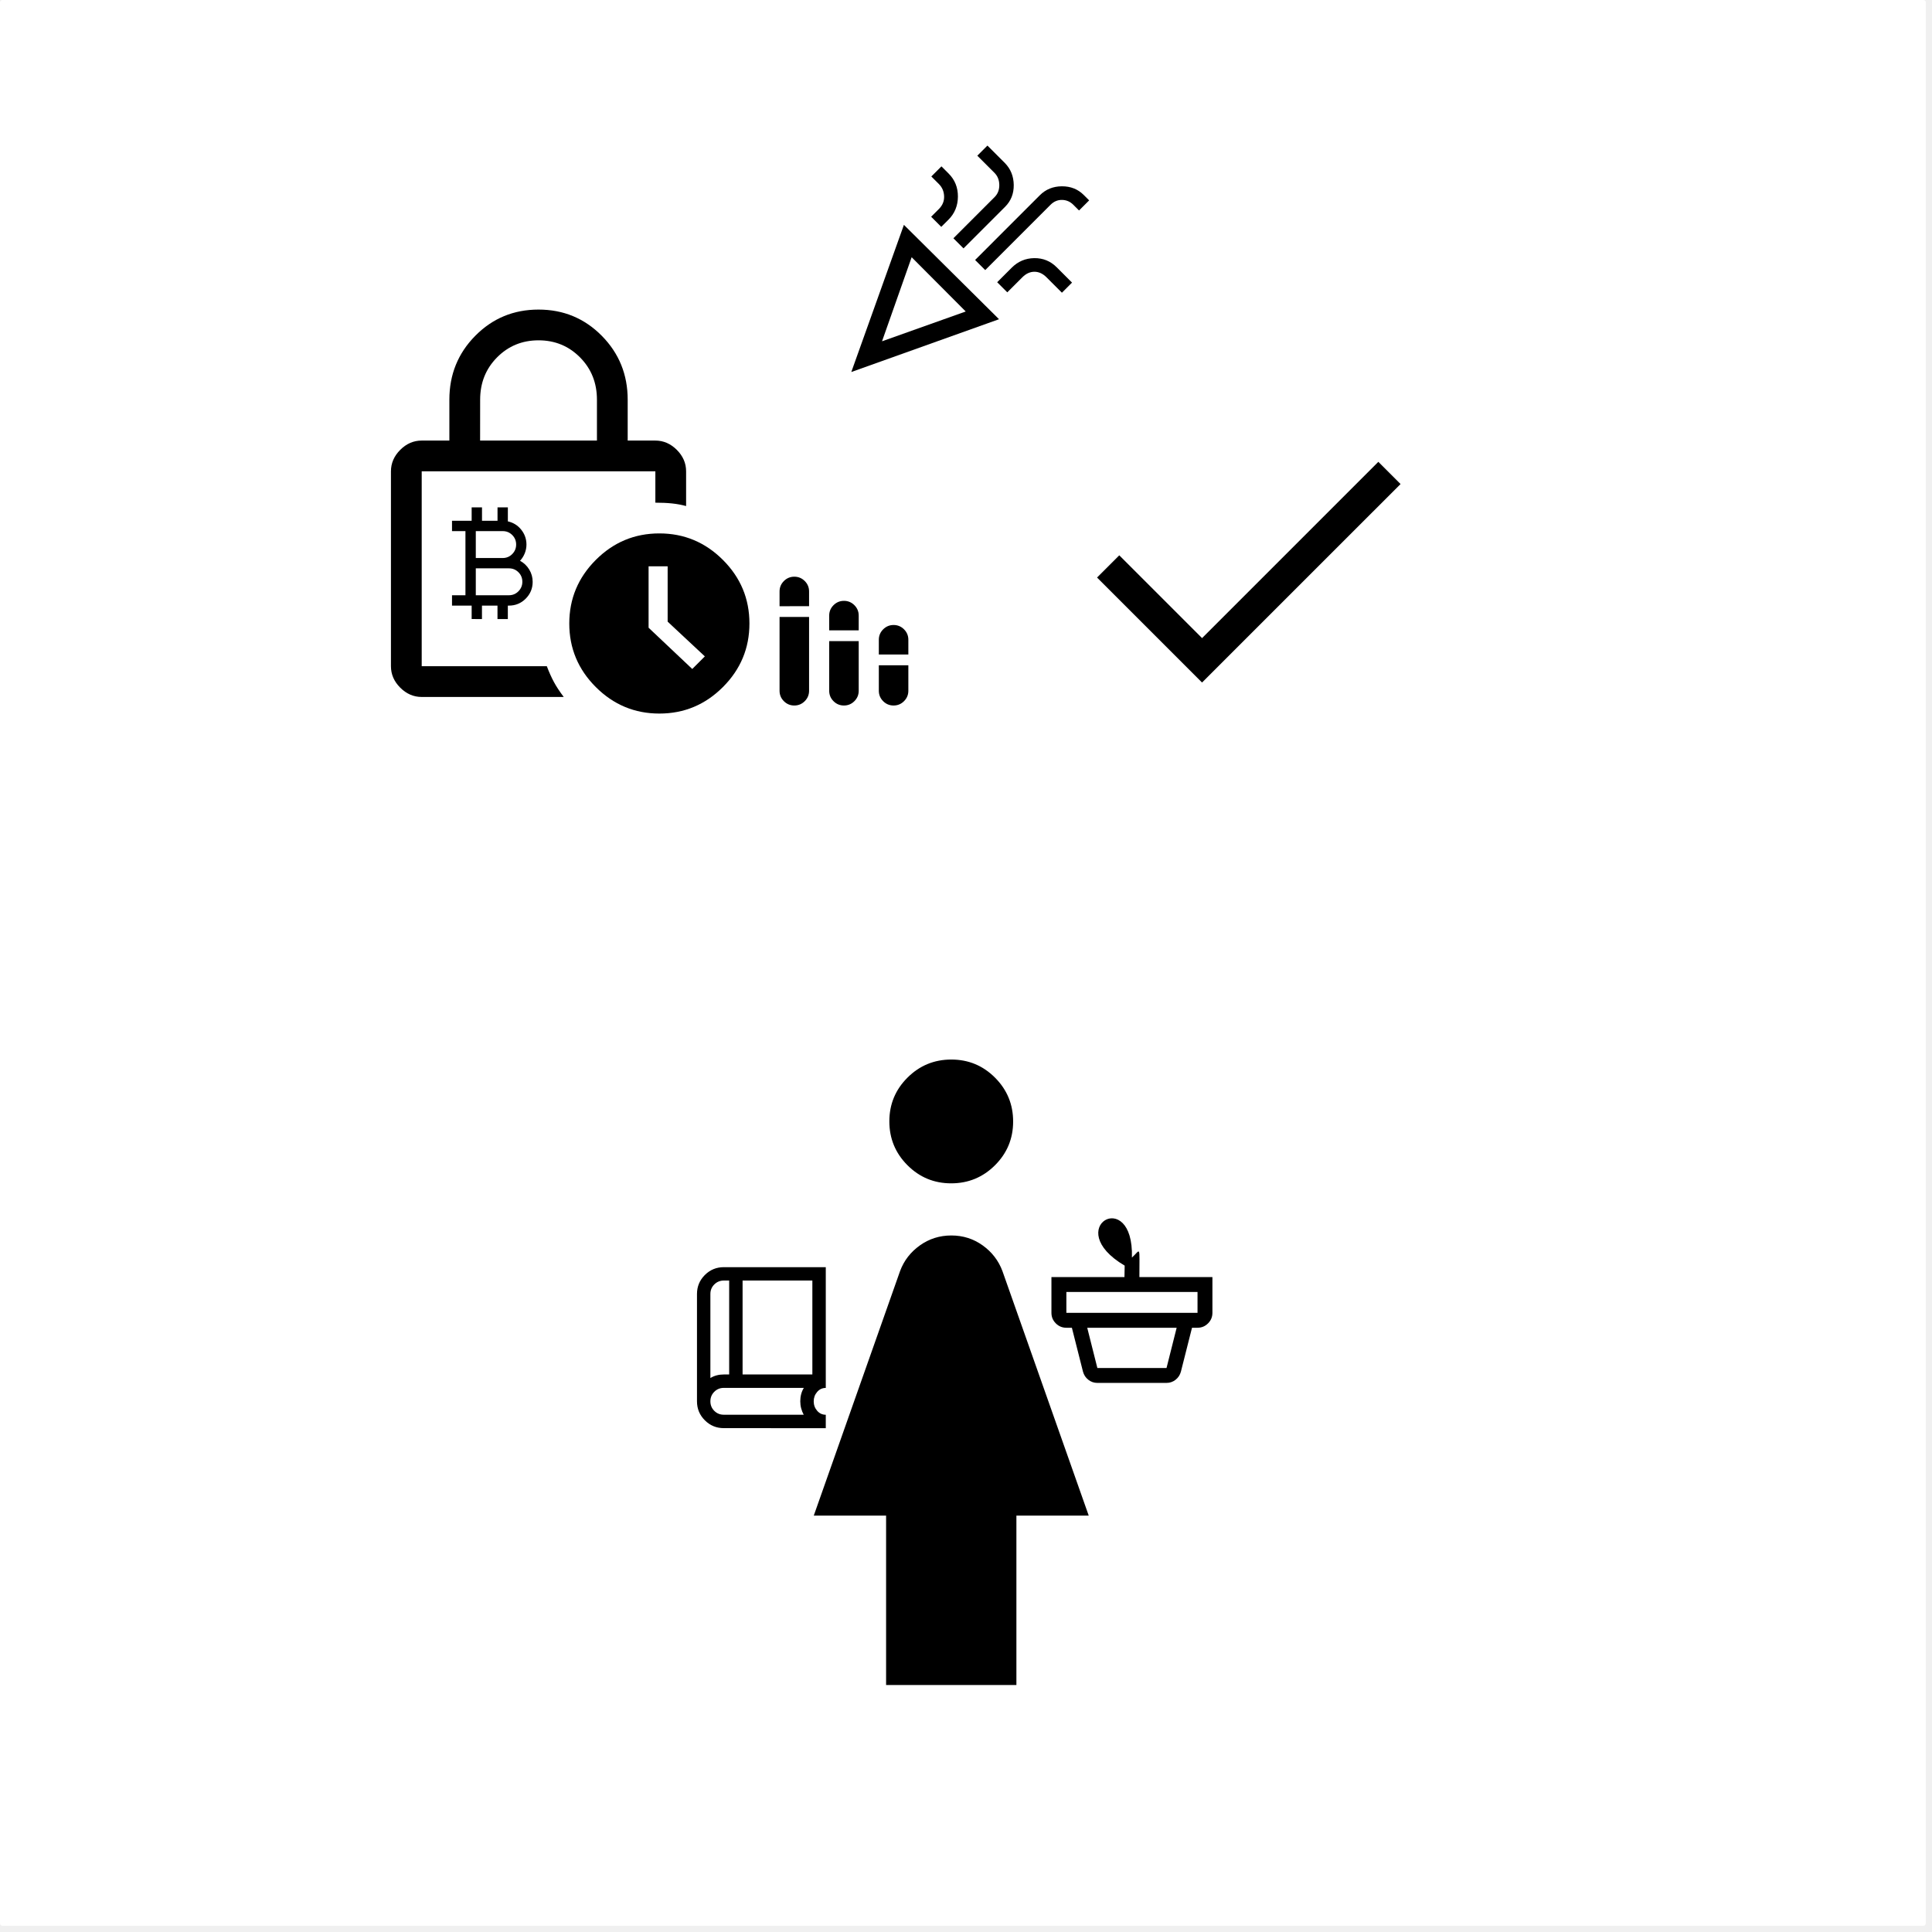
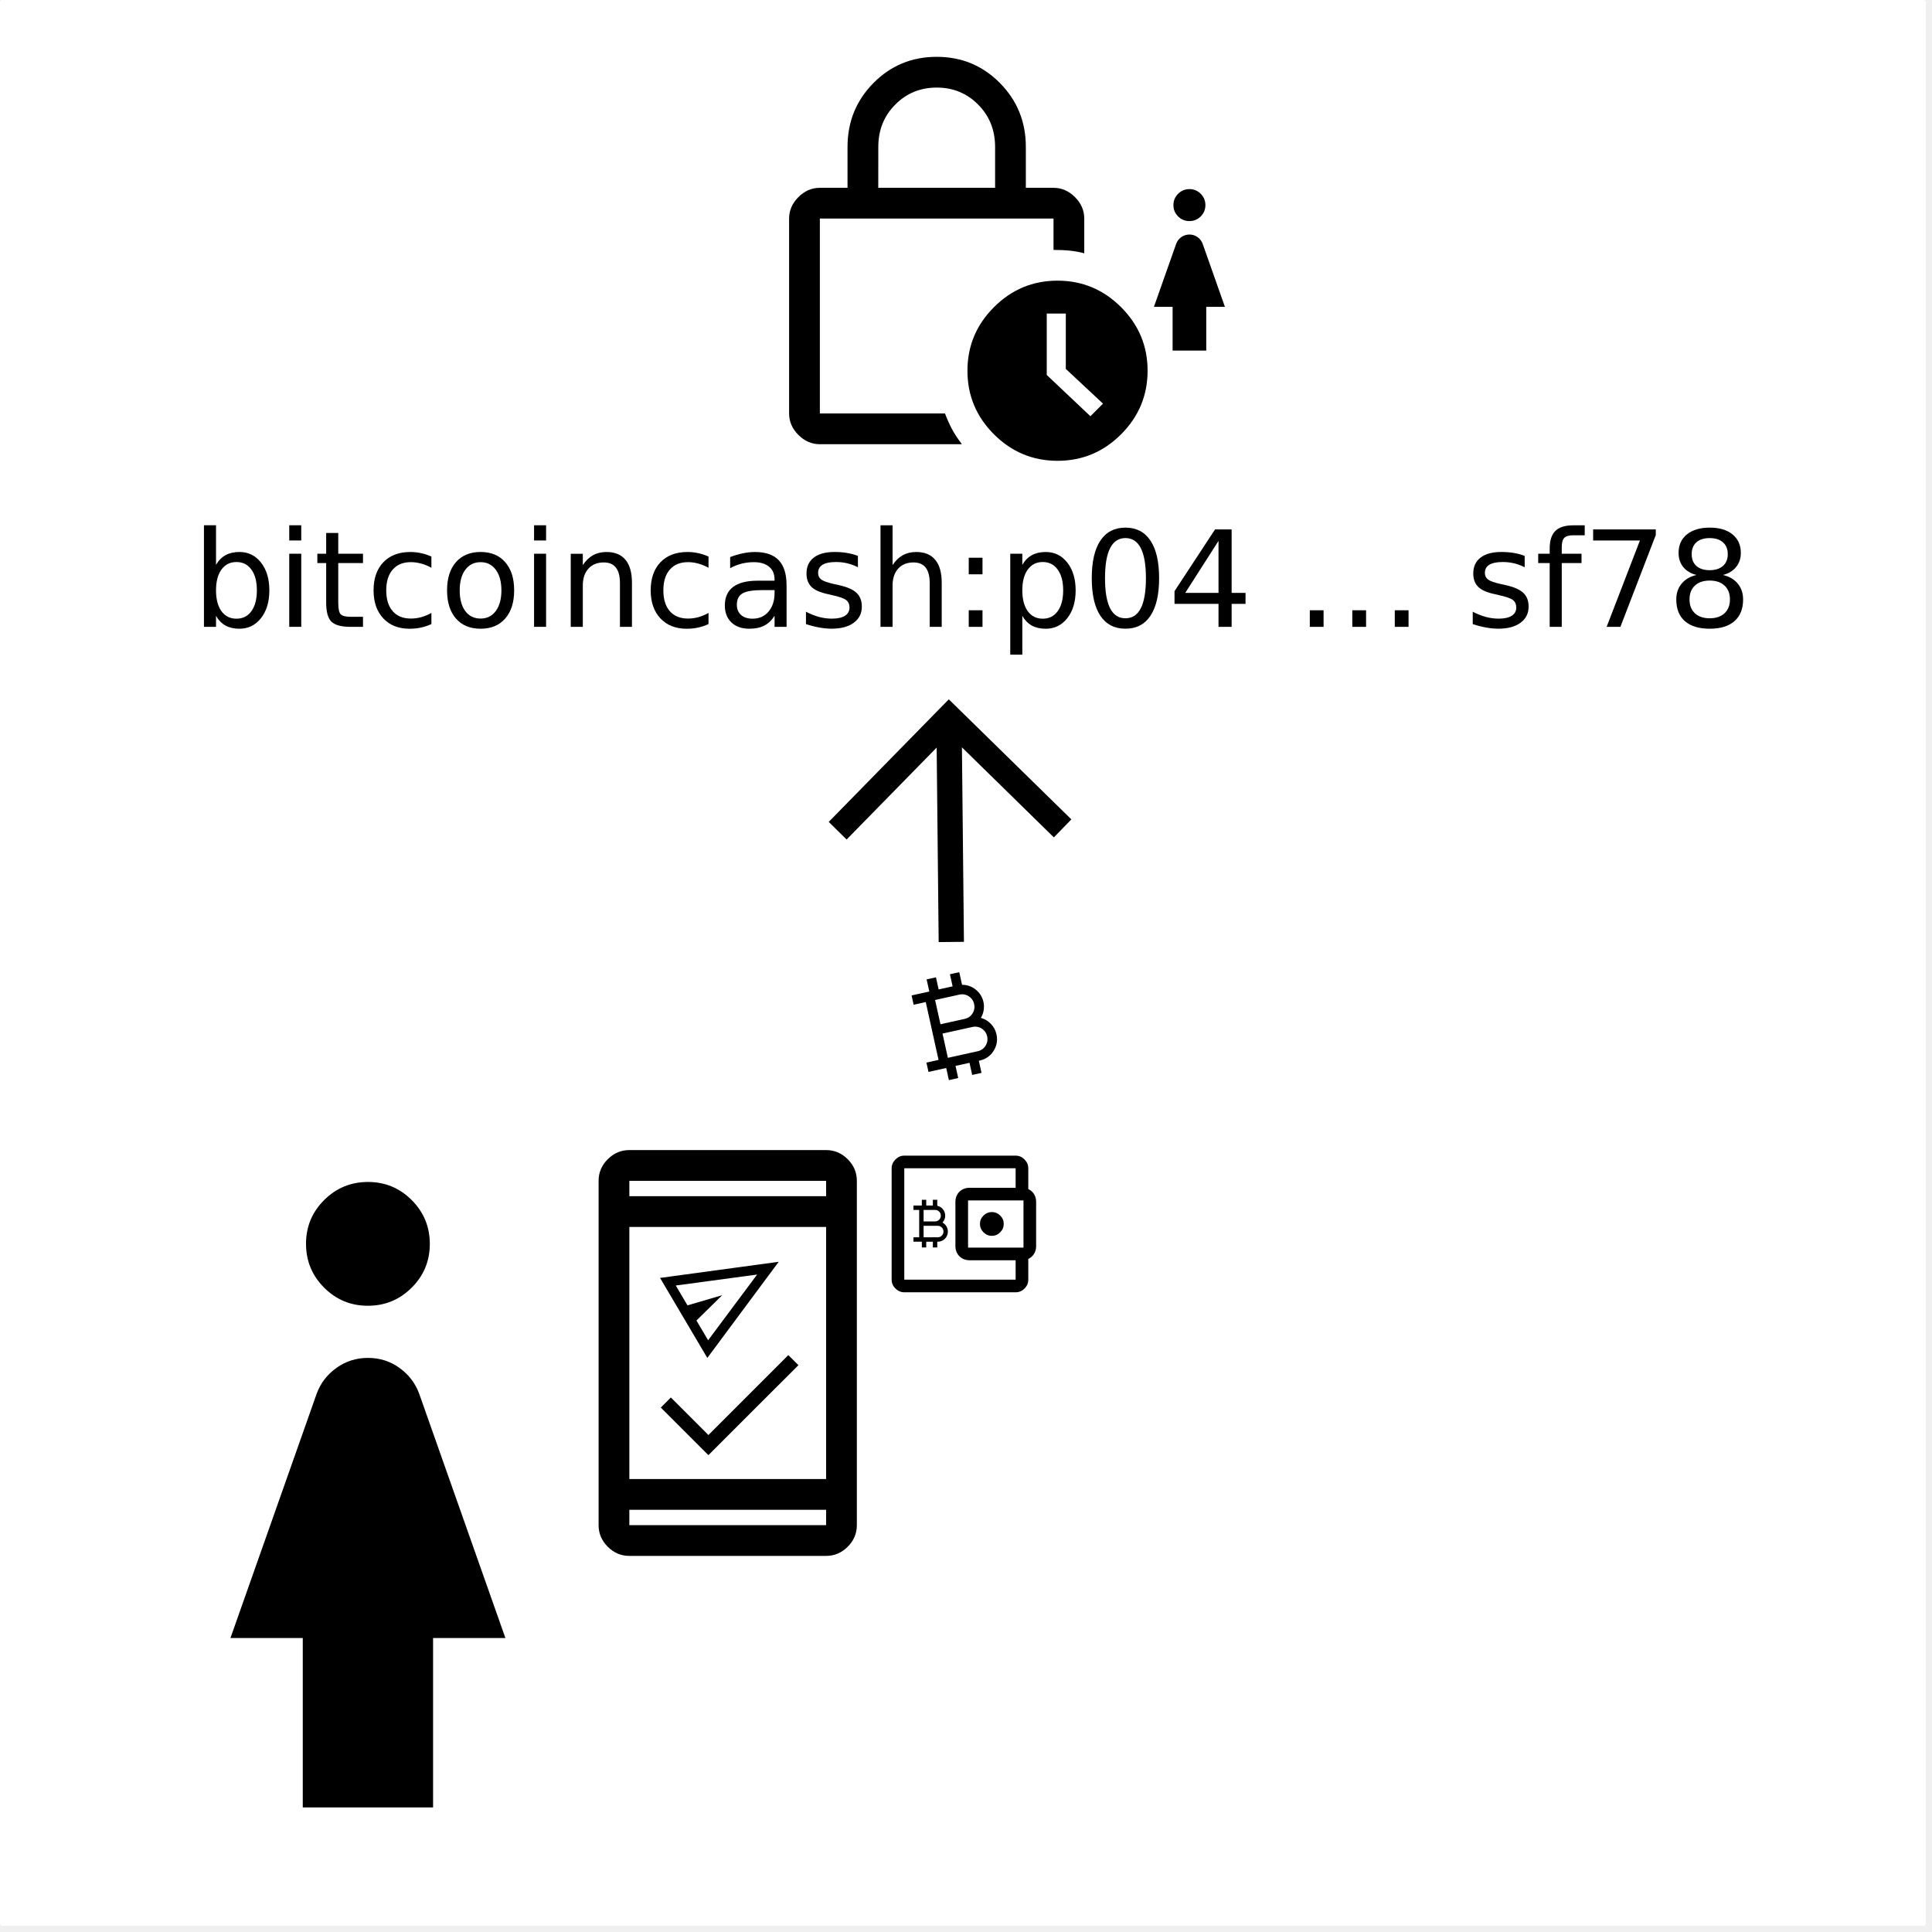
<svg xmlns="http://www.w3.org/2000/svg" width="400" height="400" version="1.1" viewBox="0 0 105.83 105.83">
  <rect width="105.49" height="105.49" ry=".133" fill="#fff" />
-   <path d="m25.836 33.909v-0.736h-1.076v-0.567h0.736v-3.512h-0.736v-0.567h1.076v-0.736h0.567v0.736h0.85v-0.736h0.566v0.768q0.453 0.102 0.736 0.46 0.283 0.358 0.283 0.812 0 0.241-0.091 0.472-0.091 0.231-0.261 0.415 0.32 0.173 0.506 0.482 0.186 0.309 0.186 0.671 0 0.538-0.38 0.921-0.38 0.382-0.923 0.382h-0.057v0.736h-0.567v-0.736h-0.85v0.736zm0.227-3.342h1.473q0.309 0 0.523-0.217 0.214-0.217 0.214-0.52 0-0.309-0.214-0.523-0.214-0.214-0.523-0.214h-1.473zm0 2.039h1.813q0.309 0 0.523-0.217 0.214-0.217 0.214-0.52 0-0.309-0.214-0.523-0.214-0.214-0.523-0.214h-1.813z" stroke-width=".008" />
-   <path d="m52.103 64.82q-1.406 0-2.397-0.994-0.99-0.994-0.99-2.4t0.994-2.397q0.994-0.99 2.4-0.99t2.397 0.994q0.99 0.994 0.99 2.4 0 1.406-0.994 2.397-0.994 0.99-2.4 0.99zm-3.565 27.481v-9.279h-3.962l4.729-13.401q0.321-0.857 1.084-1.401 0.763-0.544 1.722-0.544 0.959 0 1.718 0.544 0.758 0.544 1.08 1.401l4.729 13.401h-3.962v9.279z" stroke-width=".054" />
-   <path d="m60.111 74.936h3.788l0.555-2.204h-4.898zm0 0.816c-0.185 0-0.35-0.057-0.496-0.172-0.146-0.115-0.243-0.263-0.292-0.445l-0.608-2.404h6.58l-0.608 2.404c-0.049 0.182-0.146 0.33-0.292 0.445-0.146 0.115-0.311 0.172-0.496 0.172zm-1.698-3.837h7.184v-1.143h-7.184zm3.592-3.029c0.489-0.445 0.408-0.73 0.408 1.069h4v1.959c0 0.225-0.08 0.417-0.24 0.577-0.16 0.16-0.352 0.24-0.577 0.24h-7.184c-0.225 0-0.417-0.08-0.577-0.24-0.16-0.16-0.24-0.352-0.24-0.577v-1.959h4l0.012-0.627c-3.523-2.079 0.507-4.393 0.397-0.443z" stroke-width=".012" />
-   <path d="m39.648 78.23q-0.609 0-1.039-0.43-0.43-0.43-0.43-1.039v-5.88q0-0.609 0.43-1.039 0.43-0.43 1.039-0.43h5.586v6.615q-0.283 0-0.472 0.219-0.189 0.219-0.189 0.516 0 0.298 0.189 0.516 0.189 0.219 0.472 0.219v0.735zm-0.735-2.745q0.162-0.099 0.345-0.147t0.39-0.048h0.294v-5.145h-0.294q-0.306 0-0.521 0.214-0.214 0.214-0.214 0.521zm1.764-0.195h3.822v-5.145h-3.822zm-1.764 0.195v-5.34zm0.732 2.01h4.38q-0.088-0.162-0.138-0.347-0.05-0.186-0.05-0.388 0-0.206 0.048-0.39 0.048-0.184 0.147-0.345h-4.387q-0.306 0-0.519 0.214-0.213 0.214-0.213 0.521 0 0.309 0.213 0.522 0.213 0.213 0.518 0.213z" stroke-width=".011" />
-   <path d="m46.632 20.378 2.882-8.061 5.21 5.169zm1.683-1.683 4.585-1.632-2.962-2.973zm5.653-3.9-0.554-0.554 3.547-3.547q0.484-0.484 1.204-0.489 0.72-0.005 1.204 0.479l0.292 0.292-0.554 0.554-0.312-0.312q-0.262-0.262-0.62-0.267-0.358-0.005-0.63 0.267zm-2.408-2.368-0.554-0.554 0.423-0.423q0.302-0.302 0.287-0.7-0.015-0.398-0.287-0.67l-0.413-0.413 0.554-0.554 0.393 0.393q0.514 0.514 0.509 1.265-6e-3 0.751-0.519 1.265zm1.219 1.179-0.554-0.554 2.257-2.257q0.262-0.262 0.257-0.665-5e-3 -0.403-0.267-0.665l-0.937-0.937 0.554-0.554 0.957 0.957q0.474 0.484 0.484 1.199 0.01 0.715-0.474 1.199zm2.398 2.408-0.554-0.554 0.796-0.796q0.514-0.514 1.234-0.524 0.72-0.01 1.234 0.504l0.836 0.836-0.554 0.554-0.846-0.846q-0.302-0.302-0.66-0.302-0.358 0-0.66 0.302z" stroke-width=".015" />
-   <path d="m65.845 37.387-5.751-5.751 1.217-1.217 4.535 4.535 9.656-9.656 1.217 1.217z" stroke-width=".026" />
-   <path d="m26.299 24.133h6.4v-2.24q0-1.381-0.926-2.316-0.926-0.935-2.273-0.935-1.347 0-2.273 0.935-0.926 0.935-0.926 2.316zm4.581 14.045h-7.781q-0.665 0-1.175-0.509-0.509-0.509-0.509-1.175v-10.677q0-0.665 0.509-1.175 0.509-0.509 1.175-0.509h1.516v-2.24q0-2.063 1.419-3.499 1.419-1.436 3.465-1.436 2.046 0 3.465 1.436 1.419 1.436 1.419 3.499v2.24h1.516q0.665 0 1.175 0.509 0.509 0.509 0.509 1.175v1.903q-0.371-0.101-0.77-0.143-0.4-0.042-0.914-0.042v-1.718h-12.799v10.677h6.854q0.185 0.488 0.387 0.863 0.202 0.375 0.539 0.821zm5.238 0.909q-2.029 0-3.482-1.452t-1.452-3.482q0-2.029 1.452-3.482t3.482-1.452q2.029 0 3.482 1.452t1.452 3.482q0 2.029-1.452 3.482t-3.482 1.452zm1.802-2.442 0.69-0.69-2.038-1.903v-3.031h-1.044v3.364zm-14.82-10.829v10.677z" stroke-width=".025" />
-   <path d="m43.51 38.646q-0.334 0-0.571-0.237-0.237-0.237-0.237-0.571v-4.042h1.617v4.042q0 0.333-0.238 0.571-0.238 0.237-0.571 0.237zm-0.808-5.439v-0.809q0-0.334 0.238-0.571 0.238-0.237 0.571-0.237t0.571 0.237q0.237 0.237 0.237 0.571v0.808zm3.527 5.439q-0.334 0-0.571-0.237-0.237-0.237-0.237-0.571v-2.719h1.617v2.719q0 0.333-0.238 0.571-0.238 0.237-0.571 0.237zm-0.808-4.116v-0.809q0-0.334 0.238-0.571 0.238-0.237 0.571-0.237t0.571 0.237q0.237 0.237 0.237 0.571v0.808zm3.527 4.116q-0.334 0-0.571-0.237-0.237-0.237-0.237-0.571v-1.396h1.617v1.396q0 0.333-0.238 0.571-0.238 0.237-0.571 0.237zm-0.808-2.793v-0.809q0-0.334 0.238-0.571 0.238-0.237 0.571-0.237t0.571 0.237q0.237 0.237 0.237 0.571v0.808z" stroke-width=".011" />
+   <path d="m20.15 71.526q-1.406 0-2.397-0.994-0.99-0.994-0.99-2.4t0.994-2.397q0.994-0.99 2.4-0.99 1.406 0 2.397 0.994 0.99 0.994 0.99 2.4 0 1.406-0.994 2.397-0.994 0.99-2.4 0.99zm-3.565 27.481v-9.279h-3.962l4.729-13.401q0.321-0.857 1.084-1.401 0.763-0.544 1.722-0.544 0.959 0 1.718 0.544 0.758 0.544 1.08 1.401l4.729 13.401h-3.962v9.279z" stroke-width=".054" />
+   <g transform="matrix(.67613 0 0 .67613 -2.184 16.186)">
+     <path d="m77.914 77.124v-0.465h-0.679v-0.357h0.465v-2.216h-0.465v-0.357h0.679v-0.465h0.357v0.465h0.536v-0.465h0.357v0.484q0.286 0.064 0.465 0.29 0.179 0.226 0.179 0.512 0 0.152-0.057 0.298-0.057 0.146-0.164 0.262 0.202 0.109 0.319 0.304 0.117 0.195 0.117 0.424 0 0.34-0.24 0.581-0.24 0.241-0.583 0.241h-0.036v0.465h-0.357v-0.465h-0.536v0.465zm0.143-2.109h0.93q0.195 0 0.33-0.137 0.135-0.137 0.135-0.328 0-0.195-0.135-0.33-0.135-0.135-0.33-0.135h-0.93zm0 1.287h1.144q0.195 0 0.33-0.137 0.135-0.137 0.135-0.328 0-0.195-0.135-0.33-0.135-0.135-0.33-0.135h-1.144z" stroke-width=".005" />
+     <path d="m83.586 76.184q0.39 0 0.677-0.287 0.287-0.287 0.287-0.682 0-0.395-0.287-0.677-0.287-0.282-0.677-0.282-0.39 0-0.677 0.282-0.287 0.282-0.287 0.677 0 0.395 0.287 0.682 0.287 0.287 0.677 0.287zm-7.094 3.004v0.543-9.021zm0 1.569q-0.405 0-0.715-0.305-0.31-0.305-0.31-0.72v-9.021q0-0.405 0.31-0.715 0.31-0.31 0.715-0.31h9.021q0.415 0 0.72 0.31 0.305 0.31 0.305 0.715v1.886h-1.025v-1.886h-9.021v9.021h9.021v-1.876h1.025v1.876q0 0.415-0.305 0.72t-0.72 0.305zm5.31-2.594q-0.518 0-0.843-0.325-0.325-0.325-0.325-0.833v-3.557q0-0.518 0.325-0.838 0.325-0.32 0.843-0.32h4.203q0.518 0 0.843 0.32 0.325 0.32 0.325 0.838v3.557q0 0.507-0.325 0.833-0.325 0.325-0.843 0.325zm4.347-1.025v-3.824h-4.49v3.824z" stroke-width=".015" />
+   </g>
+   <path d="m34.474 85.228q-0.682 0-1.183-0.501-0.501-0.501-0.501-1.183v-18.862q0-0.682 0.501-1.183 0.501-0.501 1.183-0.501h10.778q0.682 0 1.183 0.501 0.501 0.501 0.501 1.183v18.862q0 0.682-0.501 1.183-0.501 0.501-1.183 0.501zm0-2.526v0.842h10.778v-0.842zm0-1.684h10.778v-13.81h-10.778zm0-15.494h10.778v-0.842h-10.778zm0 0v-0.842zm0 17.178v0.842z" stroke-width=".025" />
+   <path d="m48.109 10.288h6.4v-2.24q0-1.381-0.926-2.316-0.926-0.935-2.273-0.935-1.347 0-2.273 0.935-0.926 0.935-0.926 2.316zm4.581 14.045h-7.781q-0.665 0-1.175-0.509-0.509-0.509-0.509-1.175v-10.677q0-0.665 0.509-1.175 0.509-0.509 1.175-0.509h1.516v-2.24q0-2.063 1.419-3.499 1.419-1.436 3.465-1.436 2.046 0 3.465 1.436 1.419 1.436 1.419 3.499v2.24h1.516q0.665 0 1.175 0.509 0.509 0.509 0.509 1.175v1.903q-0.371-0.101-0.77-0.143-0.4-0.042-0.914-0.042v-1.718h-12.799v10.677h6.854q0.185 0.488 0.387 0.863 0.202 0.375 0.539 0.821zm5.238 0.909q-2.029 0-3.482-1.452t-1.452-3.482q0-2.029 1.452-3.482t3.482-1.452q2.029 0 3.482 1.452t1.452 3.482q0 2.029-1.452 3.482t-3.482 1.452zm1.802-2.442 0.69-0.69-2.038-1.903v-3.031h-1.044v3.364zm-14.82-10.829v10.677z" stroke-width=".025" />
+   <g stroke-width=".229" aria-label="bitcoincash:p04 ... sf78">
+     <path d="m14.071 32.338q0-0.726-0.3-1.137-0.297-0.415-0.819-0.415t-0.822 0.415q-0.297 0.411-0.297 1.137t0.297 1.141q0.3 0.411 0.822 0.411t0.819-0.411q0.3-0.415 0.3-1.141zm-2.238-1.398q0.207-0.358 0.522-0.529 0.318-0.175 0.758-0.175 0.729 0 1.183 0.579 0.458 0.579 0.458 1.523t-0.458 1.523q-0.454 0.579-1.183 0.579-0.44 0-0.758-0.172-0.315-0.175-0.522-0.533v0.601h-0.661v-5.563h0.661z" />
+     <path d="m15.844 30.332h0.658v4.004h-0.658zm0-1.559h0.658v0.833h-0.658z" />
+     <path d="m18.529 29.196v1.137h1.355v0.511h-1.355v2.174q0 0.49 0.132 0.629 0.136 0.139 0.547 0.139h0.676v0.551h-0.676q-0.761 0-1.051-0.282-0.29-0.286-0.29-1.037v-2.174h-0.483v-0.511h0.483v-1.137z" />
+     <path d="m23.631 30.486v0.615q-0.279-0.154-0.561-0.229-0.279-0.079-0.565-0.079-0.64 0-0.994 0.408-0.354 0.404-0.354 1.137t0.354 1.141q0.354 0.404 0.994 0.404 0.286 0 0.565-0.075 0.282-0.079 0.561-0.232v0.608q-0.275 0.129-0.572 0.193-0.293 0.064-0.626 0.064-0.904 0-1.437-0.568-0.533-0.568-0.533-1.534 0-0.98 0.536-1.541 0.54-0.561 1.476-0.561 0.304 0 0.593 0.064 0.29 0.061 0.561 0.186z" />
+     <path d="m26.326 30.794q-0.529 0-0.837 0.415-0.307 0.411-0.307 1.13 0 0.719 0.304 1.133 0.307 0.411 0.84 0.411 0.526 0 0.833-0.415 0.307-0.415 0.307-1.13 0-0.711-0.307-1.126-0.307-0.418-0.833-0.418zm0-0.558q0.858 0 1.348 0.558t0.49 1.544q0 0.983-0.49 1.544-0.49 0.558-1.348 0.558-0.862 0-1.351-0.558-0.486-0.561-0.486-1.544 0-0.987 0.486-1.544 0.49-0.558 1.351-0.558z" />
+     <path d="m29.255 30.332h0.658v4.004h-0.658zm0-1.559h0.658v0.833h-0.658z" />
+     <path d="m34.617 31.92v2.417h-0.658v-2.395q0-0.568-0.222-0.851t-0.665-0.282q-0.533 0-0.84 0.34t-0.307 0.926v2.263h-0.661v-4.004h0.661v0.622q0.236-0.361 0.554-0.54 0.322-0.179 0.74-0.179 0.69 0 1.044 0.429 0.354 0.425 0.354 1.255z" />
+     <path d="m38.811 30.486v0.615q-0.279-0.154-0.561-0.229-0.279-0.079-0.565-0.079-0.64 0-0.994 0.408-0.354 0.404-0.354 1.137t0.354 1.141q0.354 0.404 0.994 0.404 0.286 0 0.565-0.075 0.282-0.079 0.561-0.232v0.608q-0.275 0.129-0.572 0.193-0.293 0.064-0.626 0.064-0.904 0-1.437-0.568-0.533-0.568-0.533-1.534 0-0.98 0.536-1.541 0.54-0.561 1.476-0.561 0.304 0 0.593 0.064 0.29 0.061 0.561 0.186z" />
+     <path d="m41.775 32.324q-0.797 0-1.105 0.182-0.307 0.182-0.307 0.622 0 0.35 0.229 0.558 0.232 0.204 0.629 0.204 0.547 0 0.876-0.386 0.332-0.39 0.332-1.033v-0.147zm1.312-0.272v2.284h-0.658v-0.608q-0.225 0.365-0.561 0.54-0.336 0.172-0.822 0.172-0.615 0-0.98-0.343-0.361-0.347-0.361-0.926 0-0.676 0.45-1.019 0.454-0.343 1.351-0.343h0.922v-0.064q0-0.454-0.3-0.701-0.297-0.25-0.837-0.25-0.343 0-0.669 0.082t-0.626 0.247v-0.608q0.361-0.139 0.701-0.207 0.34-0.071 0.661-0.071 0.869 0 1.298 0.45 0.429 0.45 0.429 1.366z" />
+     <path d="m46.994 30.45v0.622q-0.279-0.143-0.579-0.215-0.3-0.071-0.622-0.071-0.49 0-0.736 0.15-0.243 0.15-0.243 0.45 0 0.229 0.175 0.361 0.175 0.129 0.704 0.247l0.225 0.05q0.701 0.15 0.994 0.425 0.297 0.272 0.297 0.761 0 0.558-0.443 0.883-0.44 0.325-1.212 0.325-0.322 0-0.672-0.064-0.347-0.061-0.733-0.186v-0.679q0.365 0.189 0.719 0.286 0.354 0.093 0.701 0.093 0.465 0 0.715-0.157 0.25-0.161 0.25-0.45 0-0.268-0.182-0.411-0.179-0.143-0.79-0.275l-0.229-0.054q-0.611-0.129-0.883-0.393-0.272-0.268-0.272-0.733 0-0.565 0.4-0.872t1.137-0.307q0.365 0 0.686 0.054 0.322 0.054 0.593 0.161z" />
+     <path d="m51.585 31.92v2.417h-0.658v-2.395q0-0.568-0.222-0.851-0.222-0.282-0.665-0.282-0.533 0-0.84 0.34t-0.307 0.926v2.263h-0.661v-5.563h0.661v2.181q0.236-0.361 0.554-0.54 0.322-0.179 0.74-0.179 0.69 0 1.044 0.429 0.354 0.425 0.354 1.255z" />
+     <path d="m53.065 33.429h0.754v0.908h-0.754zm0-2.878h0.754v0.908h-0.754z" />
+     <path d="m56 33.736v2.124h-0.661v-5.527h0.661v0.608q0.207-0.358 0.522-0.529 0.318-0.175 0.758-0.175 0.729 0 1.183 0.579 0.458 0.579 0.458 1.523t-0.458 1.523q-0.454 0.579-1.183 0.579-0.44 0-0.758-0.172-0.315-0.175-0.522-0.533zm2.238-1.398q0-0.726-0.3-1.137-0.297-0.415-0.819-0.415t-0.822 0.415q-0.297 0.411-0.297 1.137t0.297 1.141q0.3 0.411 0.822 0.411t0.819-0.411q0.3-0.415 0.3-1.141z" />
+     <path d="m61.649 29.474q-0.558 0-0.84 0.551-0.279 0.547-0.279 1.648 0 1.098 0.279 1.648 0.282 0.547 0.84 0.547 0.561 0 0.84-0.547 0.282-0.551 0.282-1.648 0-1.101-0.282-1.648-0.279-0.551-0.84-0.551zm0-0.572q0.897 0 1.369 0.711 0.475 0.708 0.475 2.059 0 1.348-0.475 2.059-0.472 0.708-1.369 0.708-0.897 0-1.373-0.708-0.472-0.711-0.472-2.059 0-1.351 0.472-2.059 0.475-0.711 1.373-0.711z" />
+     <path d="m66.747 29.628-1.823 2.849h1.823zm-0.189-0.629h0.908v3.479h0.761v0.601h-0.761v1.258h-0.719v-1.258h-2.41v-0.697z" />
+     <path d="m71.748 33.429h0.754v0.908h-0.754z" />
+     <path d="m74.076 33.429h0.754v0.908h-0.754z" />
+     <path d="m76.403 33.429h0.754v0.908h-0.754z" />
+     <path d="m83.518 30.45v0.622q-0.279-0.143-0.579-0.215-0.3-0.071-0.622-0.071-0.49 0-0.736 0.15-0.243 0.15-0.243 0.45 0 0.229 0.175 0.361 0.175 0.129 0.704 0.247l0.225 0.05q0.701 0.15 0.994 0.425 0.297 0.272 0.297 0.761 0 0.558-0.443 0.883-0.44 0.325-1.212 0.325-0.322 0-0.672-0.064-0.347-0.061-0.733-0.186v-0.679q0.365 0.189 0.719 0.286 0.354 0.093 0.701 0.093 0.465 0 0.715-0.157 0.25-0.161 0.25-0.45 0-0.268-0.182-0.411-0.179-0.143-0.79-0.275l-0.229-0.054q-0.611-0.129-0.883-0.393-0.272-0.268-0.272-0.733 0-0.565 0.4-0.872 0.4-0.307 1.137-0.307 0.365 0 0.686 0.054 0.322 0.054 0.593 0.161z" />
+     <path d="m86.807 28.774v0.547h-0.629q-0.354 0-0.493 0.143-0.136 0.143-0.136 0.515v0.354h1.083v0.511h-1.083v3.493h-0.661v-3.493h-0.629v-0.511h0.629v-0.279q0-0.669 0.311-0.972 0.311-0.307 0.987-0.307z" />
+     <path d="m87.268 28.999h3.432v0.307l-1.938 5.03h-0.754l1.823-4.73h-2.563z" />
+     <path d="m93.653 31.802q-0.515 0-0.812 0.275-0.293 0.275-0.293 0.758t0.293 0.758q0.297 0.275 0.812 0.275 0.515 0 0.812-0.275 0.297-0.279 0.297-0.758 0-0.483-0.297-0.758-0.293-0.275-0.812-0.275zm-0.722-0.307q-0.465-0.114-0.726-0.433-0.257-0.318-0.257-0.776 0-0.64 0.454-1.012 0.458-0.372 1.251-0.372 0.797 0 1.251 0.372 0.454 0.372 0.454 1.012 0 0.458-0.261 0.776-0.257 0.318-0.719 0.433 0.522 0.122 0.812 0.475 0.293 0.354 0.293 0.865 0 0.776-0.475 1.19-0.472 0.415-1.355 0.415-0.883 0-1.359-0.415-0.472-0.415-0.472-1.19 0-0.511 0.293-0.865 0.293-0.354 0.815-0.475zm-0.265-1.141q0 0.415 0.257 0.647 0.261 0.232 0.729 0.232 0.465 0 0.726-0.232 0.265-0.232 0.265-0.647 0-0.415-0.265-0.647-0.261-0.232-0.726-0.232-0.468 0-0.729 0.232-0.257 0.232-0.257 0.647z" />
+   </g>
+   <path d="m38.745 74.384-2.589-4.383 6.5-0.883zm0.044-0.968 2.684-3.599-4.456 0.6 0.642 1.087 1.901-0.556-1.41 1.387zm0 0-1.772-3z" stroke-width=".008" />
+   <path d="m51.978 59.166-0.147-0.664-0.971 0.215-0.113-0.511 0.664-0.147-0.7-3.168-0.664 0.147-0.113-0.511 0.971-0.215-0.147-0.664 0.511-0.113 0.147 0.664 0.766-0.169-0.147-0.664 0.511-0.113 0.153 0.692q0.429 2e-3 0.756 0.268 0.327 0.267 0.417 0.675 0.048 0.217 0.012 0.443-0.036 0.226-0.152 0.426 0.323 0.092 0.552 0.334 0.229 0.241 0.301 0.568 0.107 0.485-0.159 0.906-0.266 0.421-0.757 0.529l-0.051 0.011 0.147 0.664-0.511 0.113-0.147-0.664-0.766 0.169 0.147 0.664zm-0.462-3.06 1.328-0.294q0.278-0.061 0.428-0.3 0.15-0.238 0.089-0.511-0.061-0.278-0.297-0.429-0.235-0.15-0.514-0.089l-1.328 0.294zm0.406 1.839 1.635-0.361q0.278-0.061 0.428-0.3 0.15-0.238 0.089-0.511-0.061-0.278-0.297-0.429-0.236-0.15-0.514-0.089l-1.635 0.361z" stroke-width=".008" />
+   <path d="m38.804 79.71-2.607-2.607 0.552-0.552 2.056 2.056 4.378-4.378 0.552 0.552z" stroke-width=".012" />
+   <path d="m52.802 51.591-0.11-10.654 5.036 4.933 0.959-0.986-6.714-6.577-6.577 6.714 0.979 0.966 4.933-5.036 0.11 10.654z" stroke-width=".021" />
+   <path d="m65.152 12.111q-0.363 0-0.619-0.257-0.256-0.257-0.256-0.62 0-0.363 0.257-0.619 0.257-0.256 0.62-0.256t0.619 0.257q0.256 0.257 0.256 0.62 0 0.363-0.257 0.619-0.257 0.256-0.62 0.256zm-0.92 7.095v-2.396h-1.023l1.221-3.46q0.083-0.221 0.28-0.362 0.197-0.141 0.445-0.141 0.248 0 0.443 0.141 0.196 0.141 0.279 0.362l1.221 3.46h-1.023v2.396z" stroke-width=".014" />
</svg>
